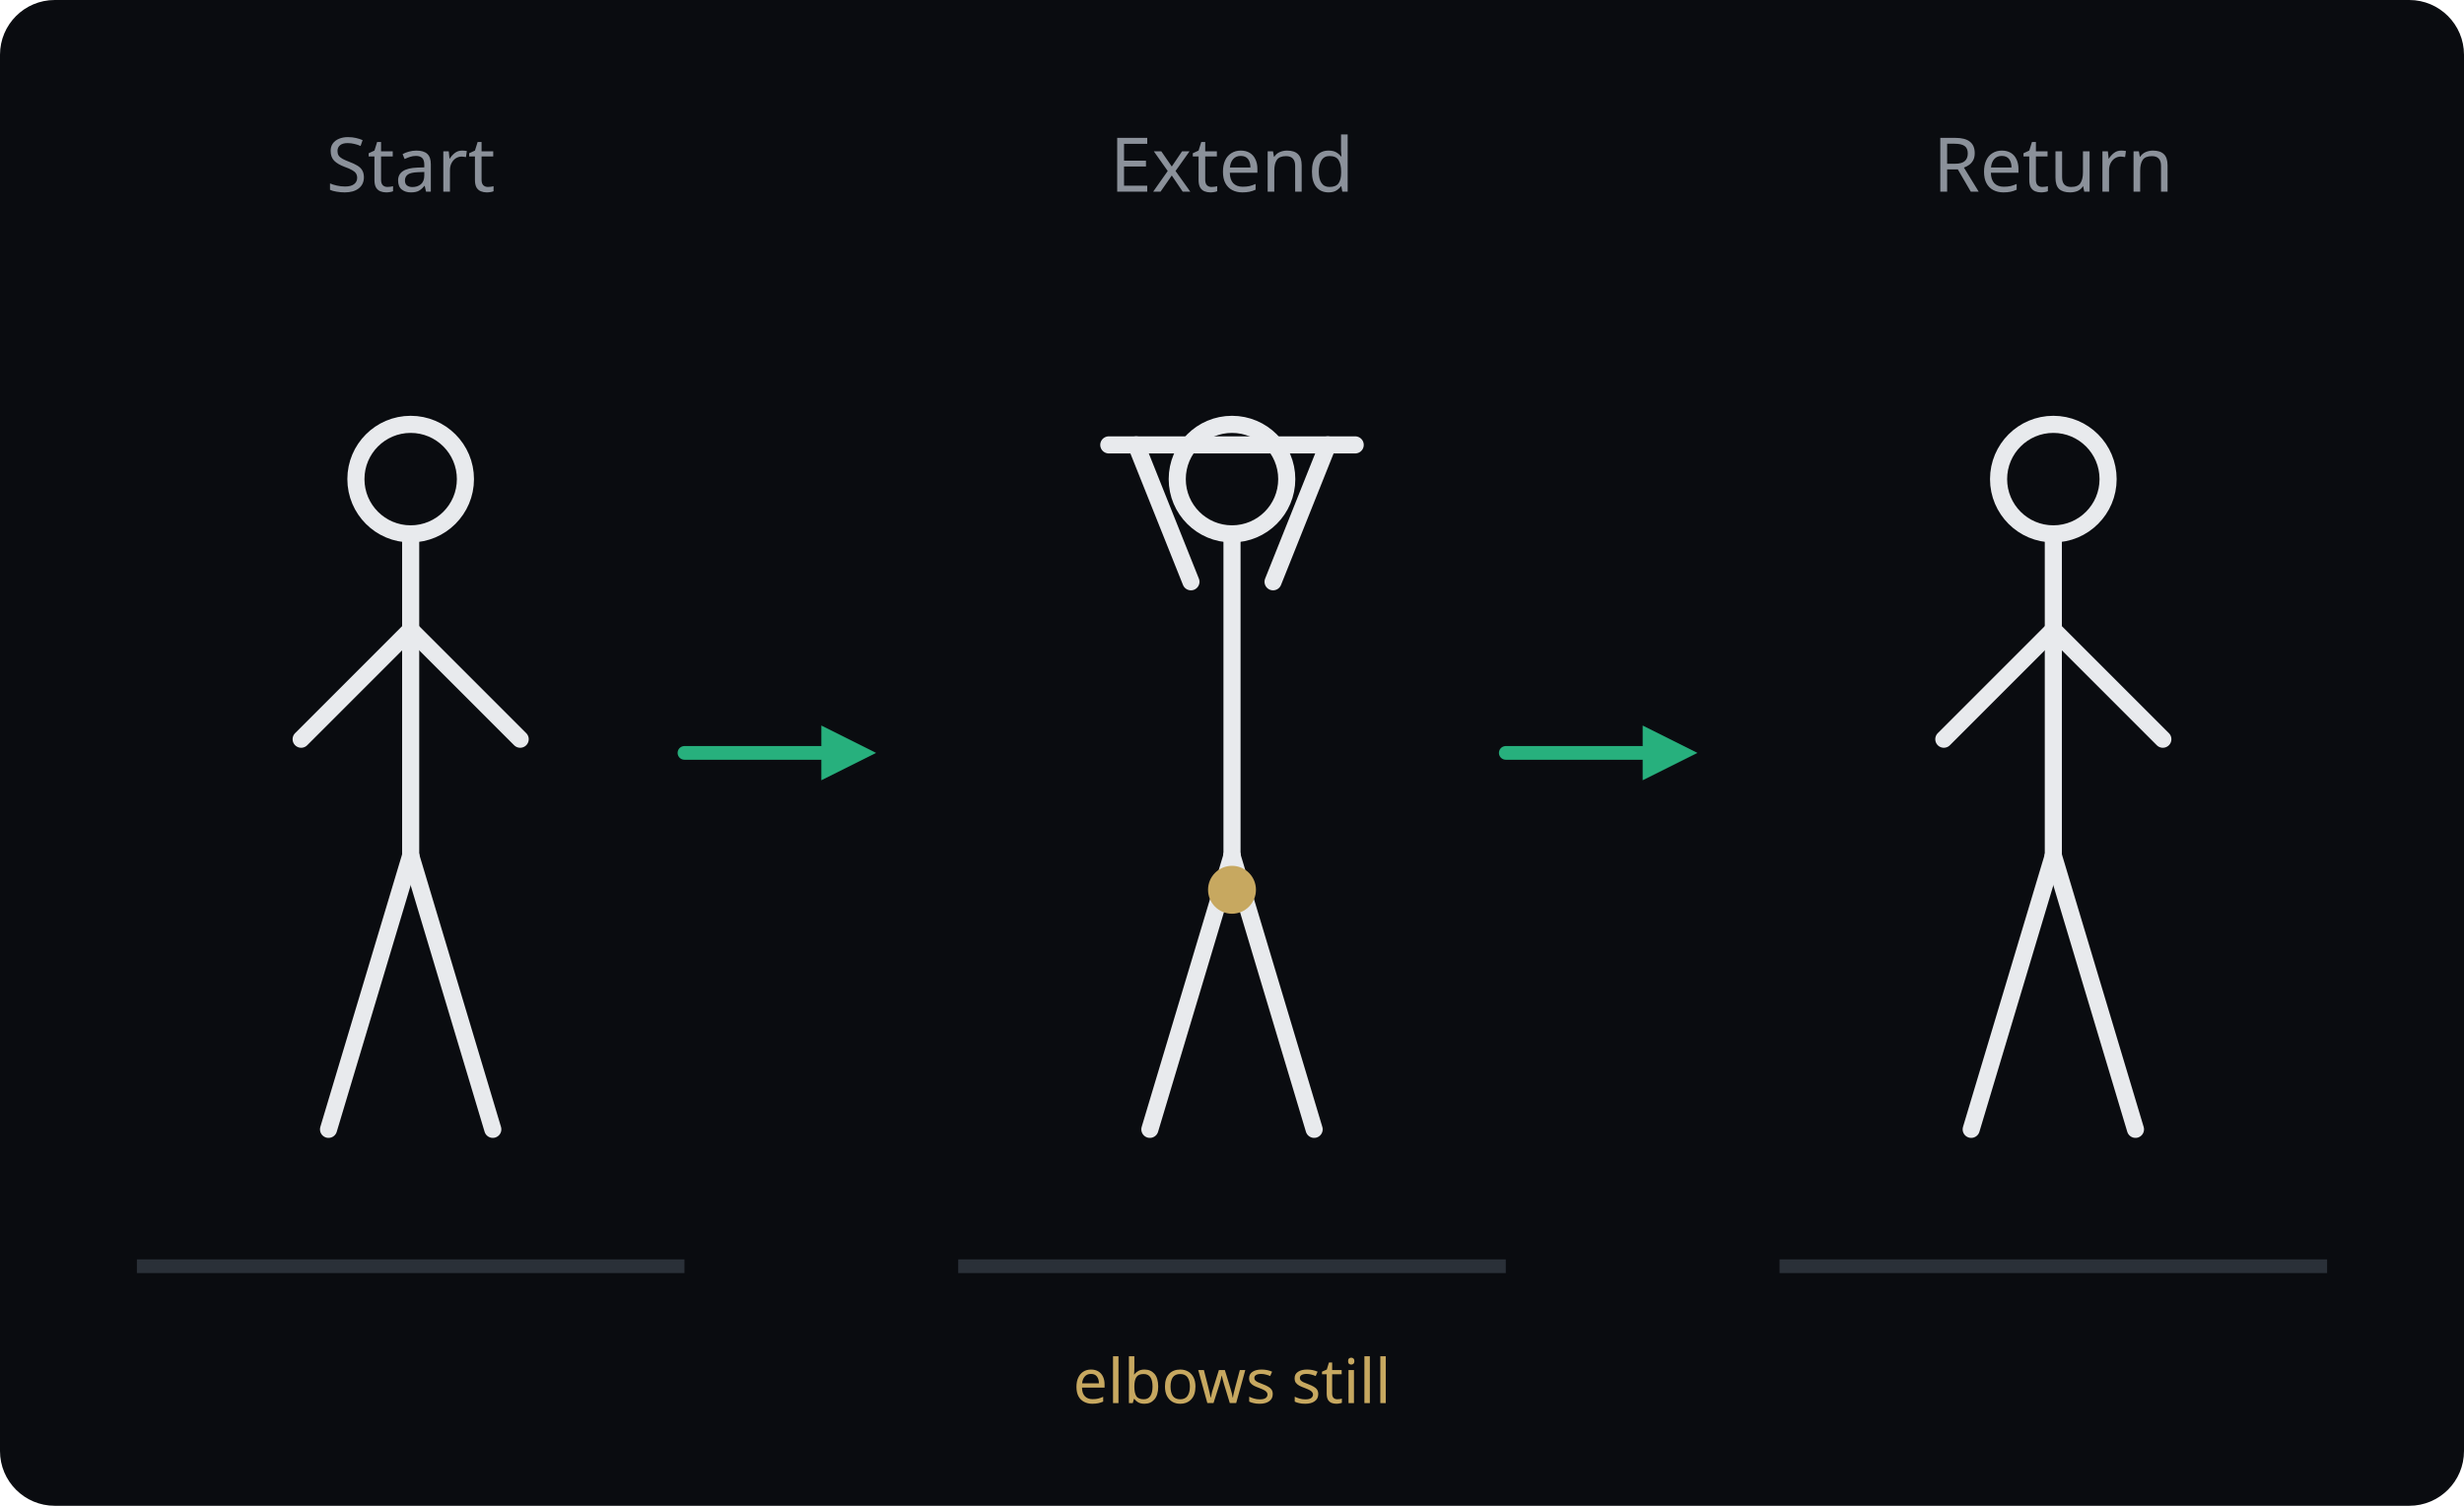
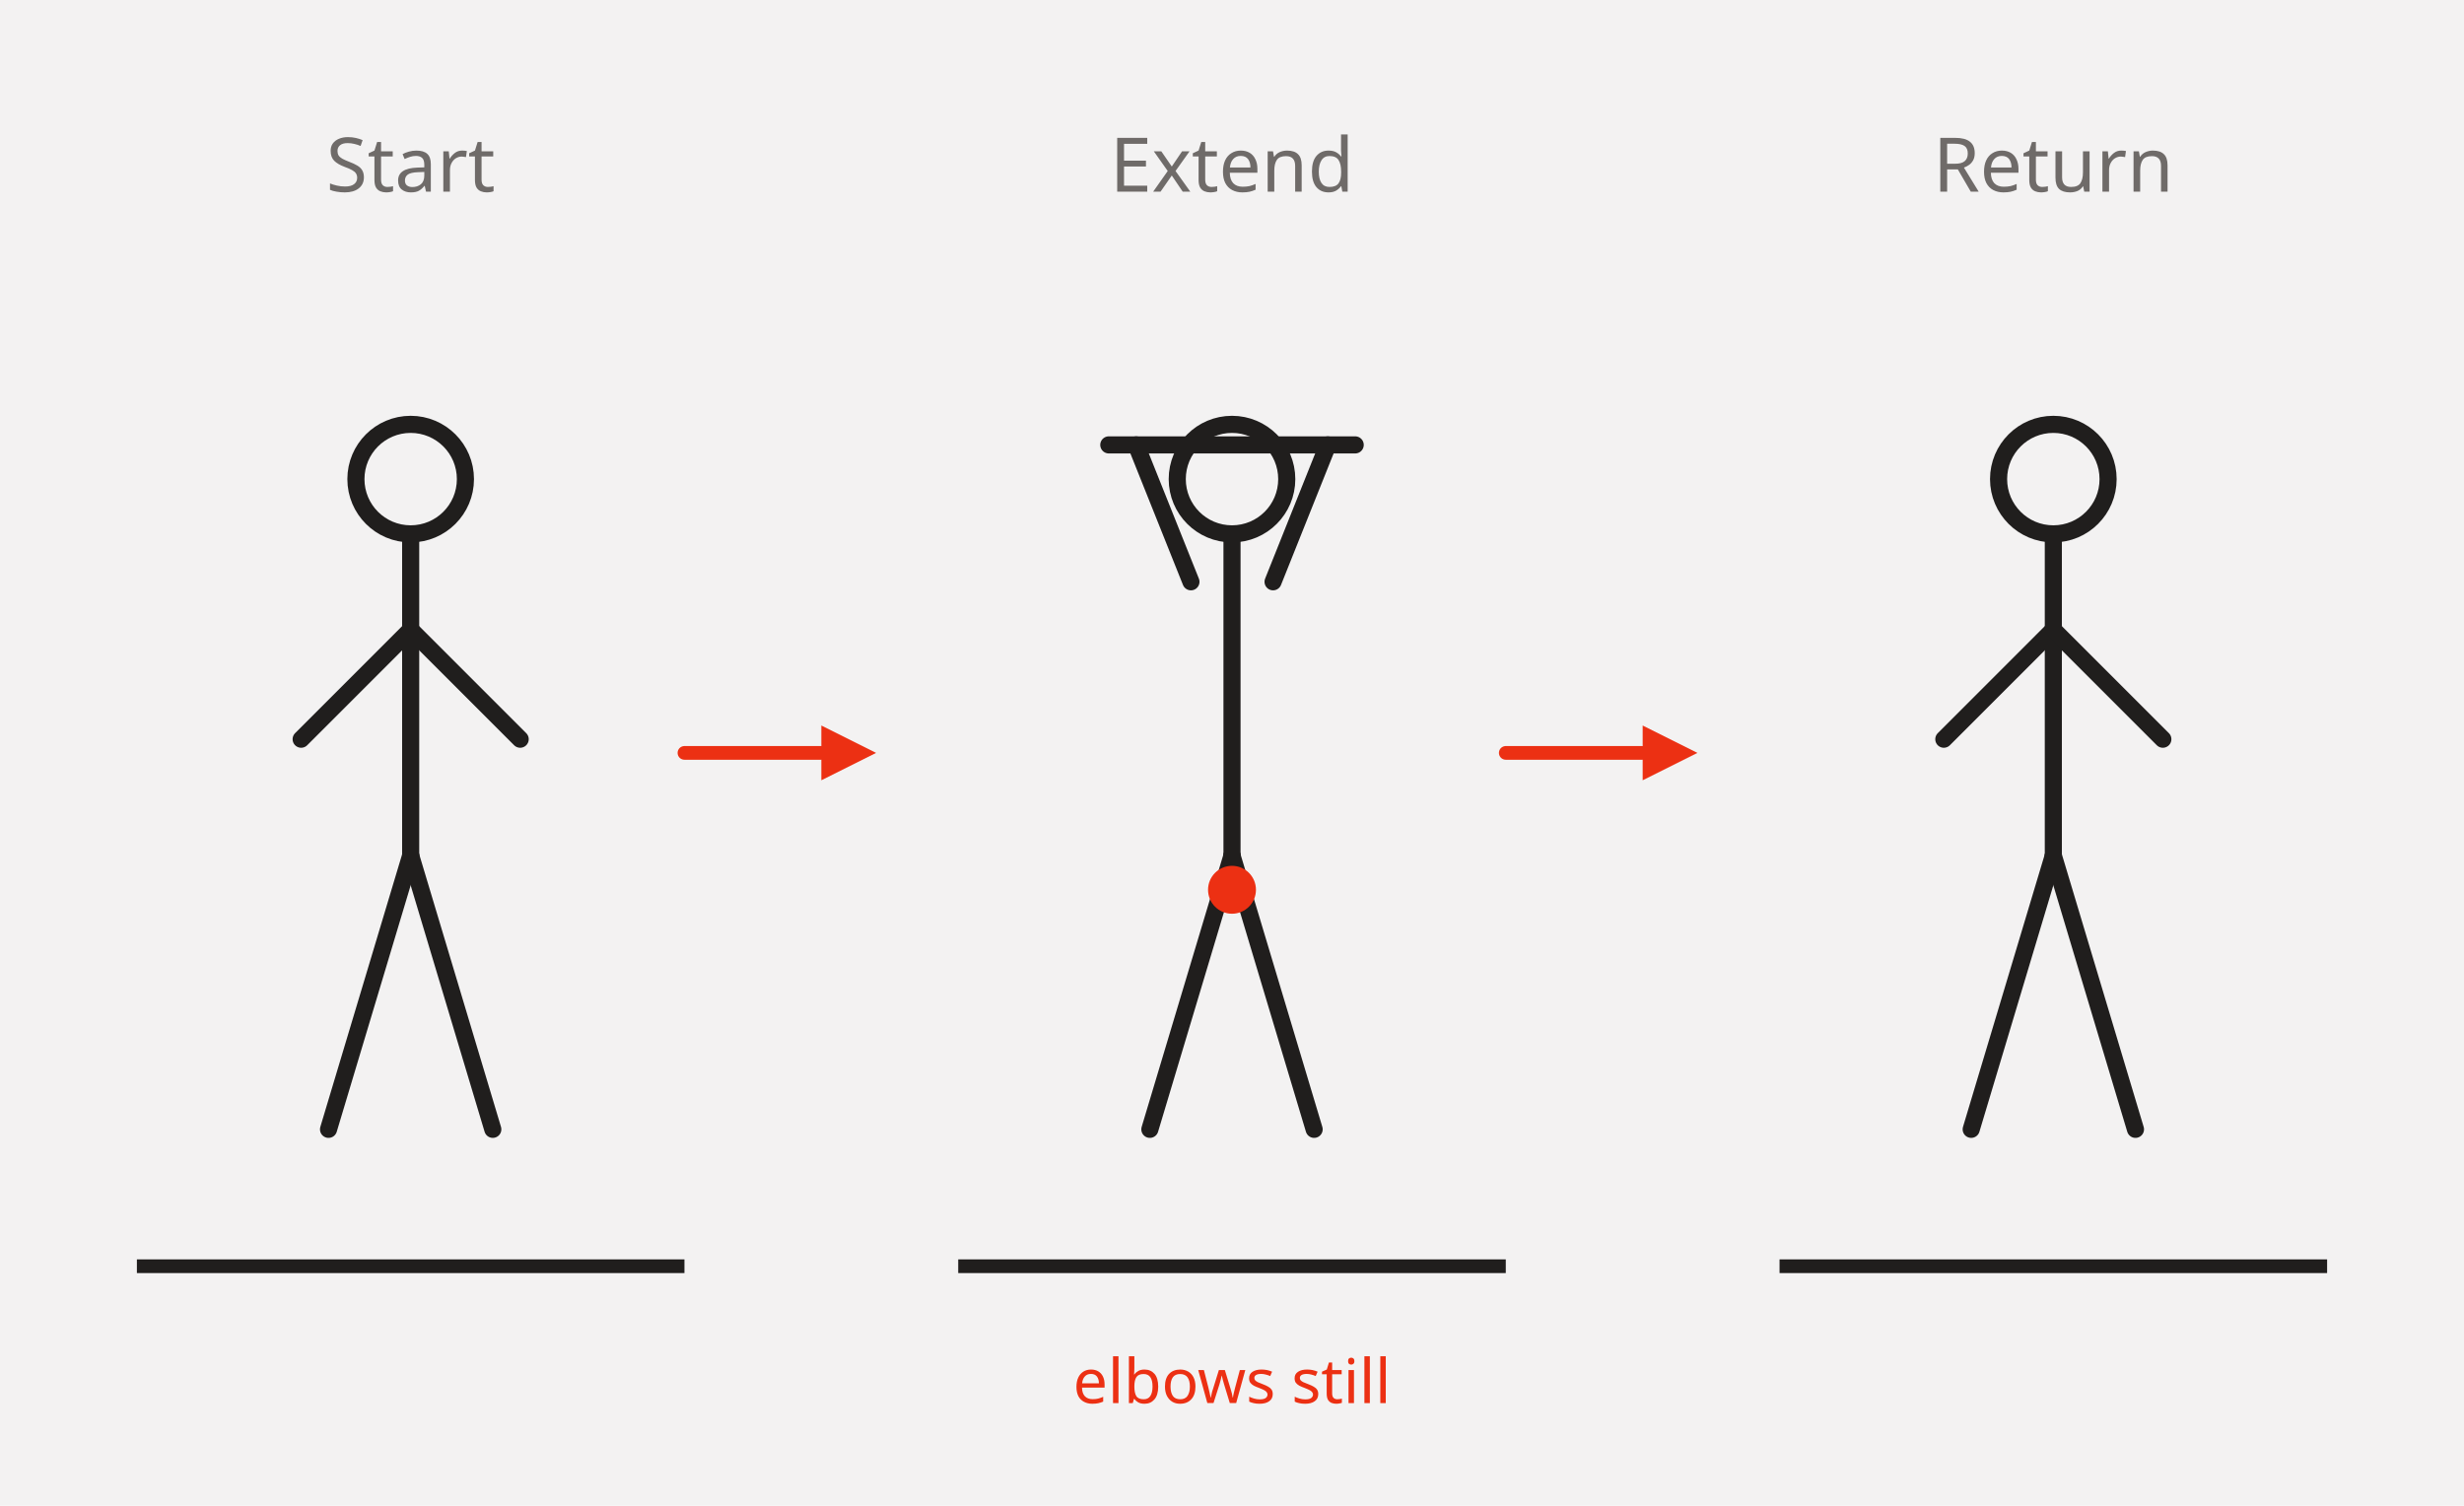
<svg xmlns="http://www.w3.org/2000/svg" viewBox="0 0 360 220" fill="none" role="img" aria-label="Tricep pushdown form: Start, Extend, Return">
-   <rect width="360" height="220" fill="#0a0c10" rx="8" />
-   <text x="60" y="28" text-anchor="middle" fill="#8b919a" font-family="system-ui,sans-serif" font-size="11">Start</text>
-   <text x="180" y="28" text-anchor="middle" fill="#8b919a" font-family="system-ui,sans-serif" font-size="11">Extend</text>
-   <text x="300" y="28" text-anchor="middle" fill="#8b919a" font-family="system-ui,sans-serif" font-size="11">Return</text>
-   <line x1="20" y1="185" x2="100" y2="185" stroke="#2a3038" stroke-width="2" />
-   <line x1="140" y1="185" x2="220" y2="185" stroke="#2a3038" stroke-width="2" />
-   <line x1="260" y1="185" x2="340" y2="185" stroke="#2a3038" stroke-width="2" />
-   <g stroke="#e8eaed" stroke-width="2.5" stroke-linecap="round" stroke-linejoin="round">
+   <rect width="360" height="220" fill="#f3f2f2" />
+   <text x="60" y="28" text-anchor="middle" fill="#6f6b69" font-family="Archivo, system-ui, sans-serif" font-size="11">Start</text>
+   <text x="180" y="28" text-anchor="middle" fill="#6f6b69" font-family="Archivo, system-ui, sans-serif" font-size="11">Extend</text>
+   <text x="300" y="28" text-anchor="middle" fill="#6f6b69" font-family="Archivo, system-ui, sans-serif" font-size="11">Return</text>
+   <line x1="20" y1="185" x2="100" y2="185" stroke="#201e1d" stroke-width="2" />
+   <line x1="140" y1="185" x2="220" y2="185" stroke="#201e1d" stroke-width="2" />
+   <line x1="260" y1="185" x2="340" y2="185" stroke="#201e1d" stroke-width="2" />
+   <g stroke="#201e1d" stroke-width="2.5" stroke-linecap="round" stroke-linejoin="round">
    <circle cx="60" cy="70" r="8" />
    <line x1="60" y1="78" x2="60" y2="125" />
    <line x1="60" y1="92" x2="44" y2="108" />
    <line x1="60" y1="92" x2="76" y2="108" />
    <line x1="60" y1="125" x2="48" y2="165" />
    <line x1="60" y1="125" x2="72" y2="165" />
  </g>
-   <g stroke="#e8eaed" stroke-width="2.5" stroke-linecap="round" stroke-linejoin="round">
+   <g stroke="#201e1d" stroke-width="2.5" stroke-linecap="round" stroke-linejoin="round">
    <circle cx="180" cy="70" r="8" />
    <line x1="180" y1="78" x2="180" y2="125" />
    <line x1="162" y1="65" x2="198" y2="65" />
    <line x1="166" y1="65" x2="174" y2="85" />
    <line x1="194" y1="65" x2="186" y2="85" />
    <line x1="180" y1="125" x2="168" y2="165" />
    <line x1="180" y1="125" x2="192" y2="165" />
  </g>
-   <g stroke="#e8eaed" stroke-width="2.5" stroke-linecap="round" stroke-linejoin="round">
+   <g stroke="#201e1d" stroke-width="2.5" stroke-linecap="round" stroke-linejoin="round">
    <circle cx="300" cy="70" r="8" />
    <line x1="300" y1="78" x2="300" y2="125" />
    <line x1="300" y1="92" x2="284" y2="108" />
    <line x1="300" y1="92" x2="316" y2="108" />
    <line x1="300" y1="125" x2="288" y2="165" />
    <line x1="300" y1="125" x2="312" y2="165" />
  </g>
-   <path d="M100 110 L120 110" stroke="#27b07d" stroke-width="2" stroke-linecap="round" />
-   <polygon points="120,106 128,110 120,114" fill="#27b07d" />
-   <path d="M220 110 L240 110" stroke="#27b07d" stroke-width="2" stroke-linecap="round" />
-   <polygon points="240,106 248,110 240,114" fill="#27b07d" />
-   <circle cx="180" cy="130" r="3.5" fill="#c7a860" />
-   <text x="180" y="205" text-anchor="middle" fill="#c7a860" font-family="system-ui,sans-serif" font-size="9">elbows still</text>
+   <path d="M100 110 L120 110" stroke="#ec3013" stroke-width="2" stroke-linecap="round" />
+   <polygon points="120,106 128,110 120,114" fill="#ec3013" />
+   <path d="M220 110 L240 110" stroke="#ec3013" stroke-width="2" stroke-linecap="round" />
+   <polygon points="240,106 248,110 240,114" fill="#ec3013" />
+   <circle cx="180" cy="130" r="3.5" fill="#ec3013" />
+   <text x="180" y="205" text-anchor="middle" fill="#ec3013" font-family="Archivo, system-ui, sans-serif" font-size="9">elbows still</text>
</svg>
